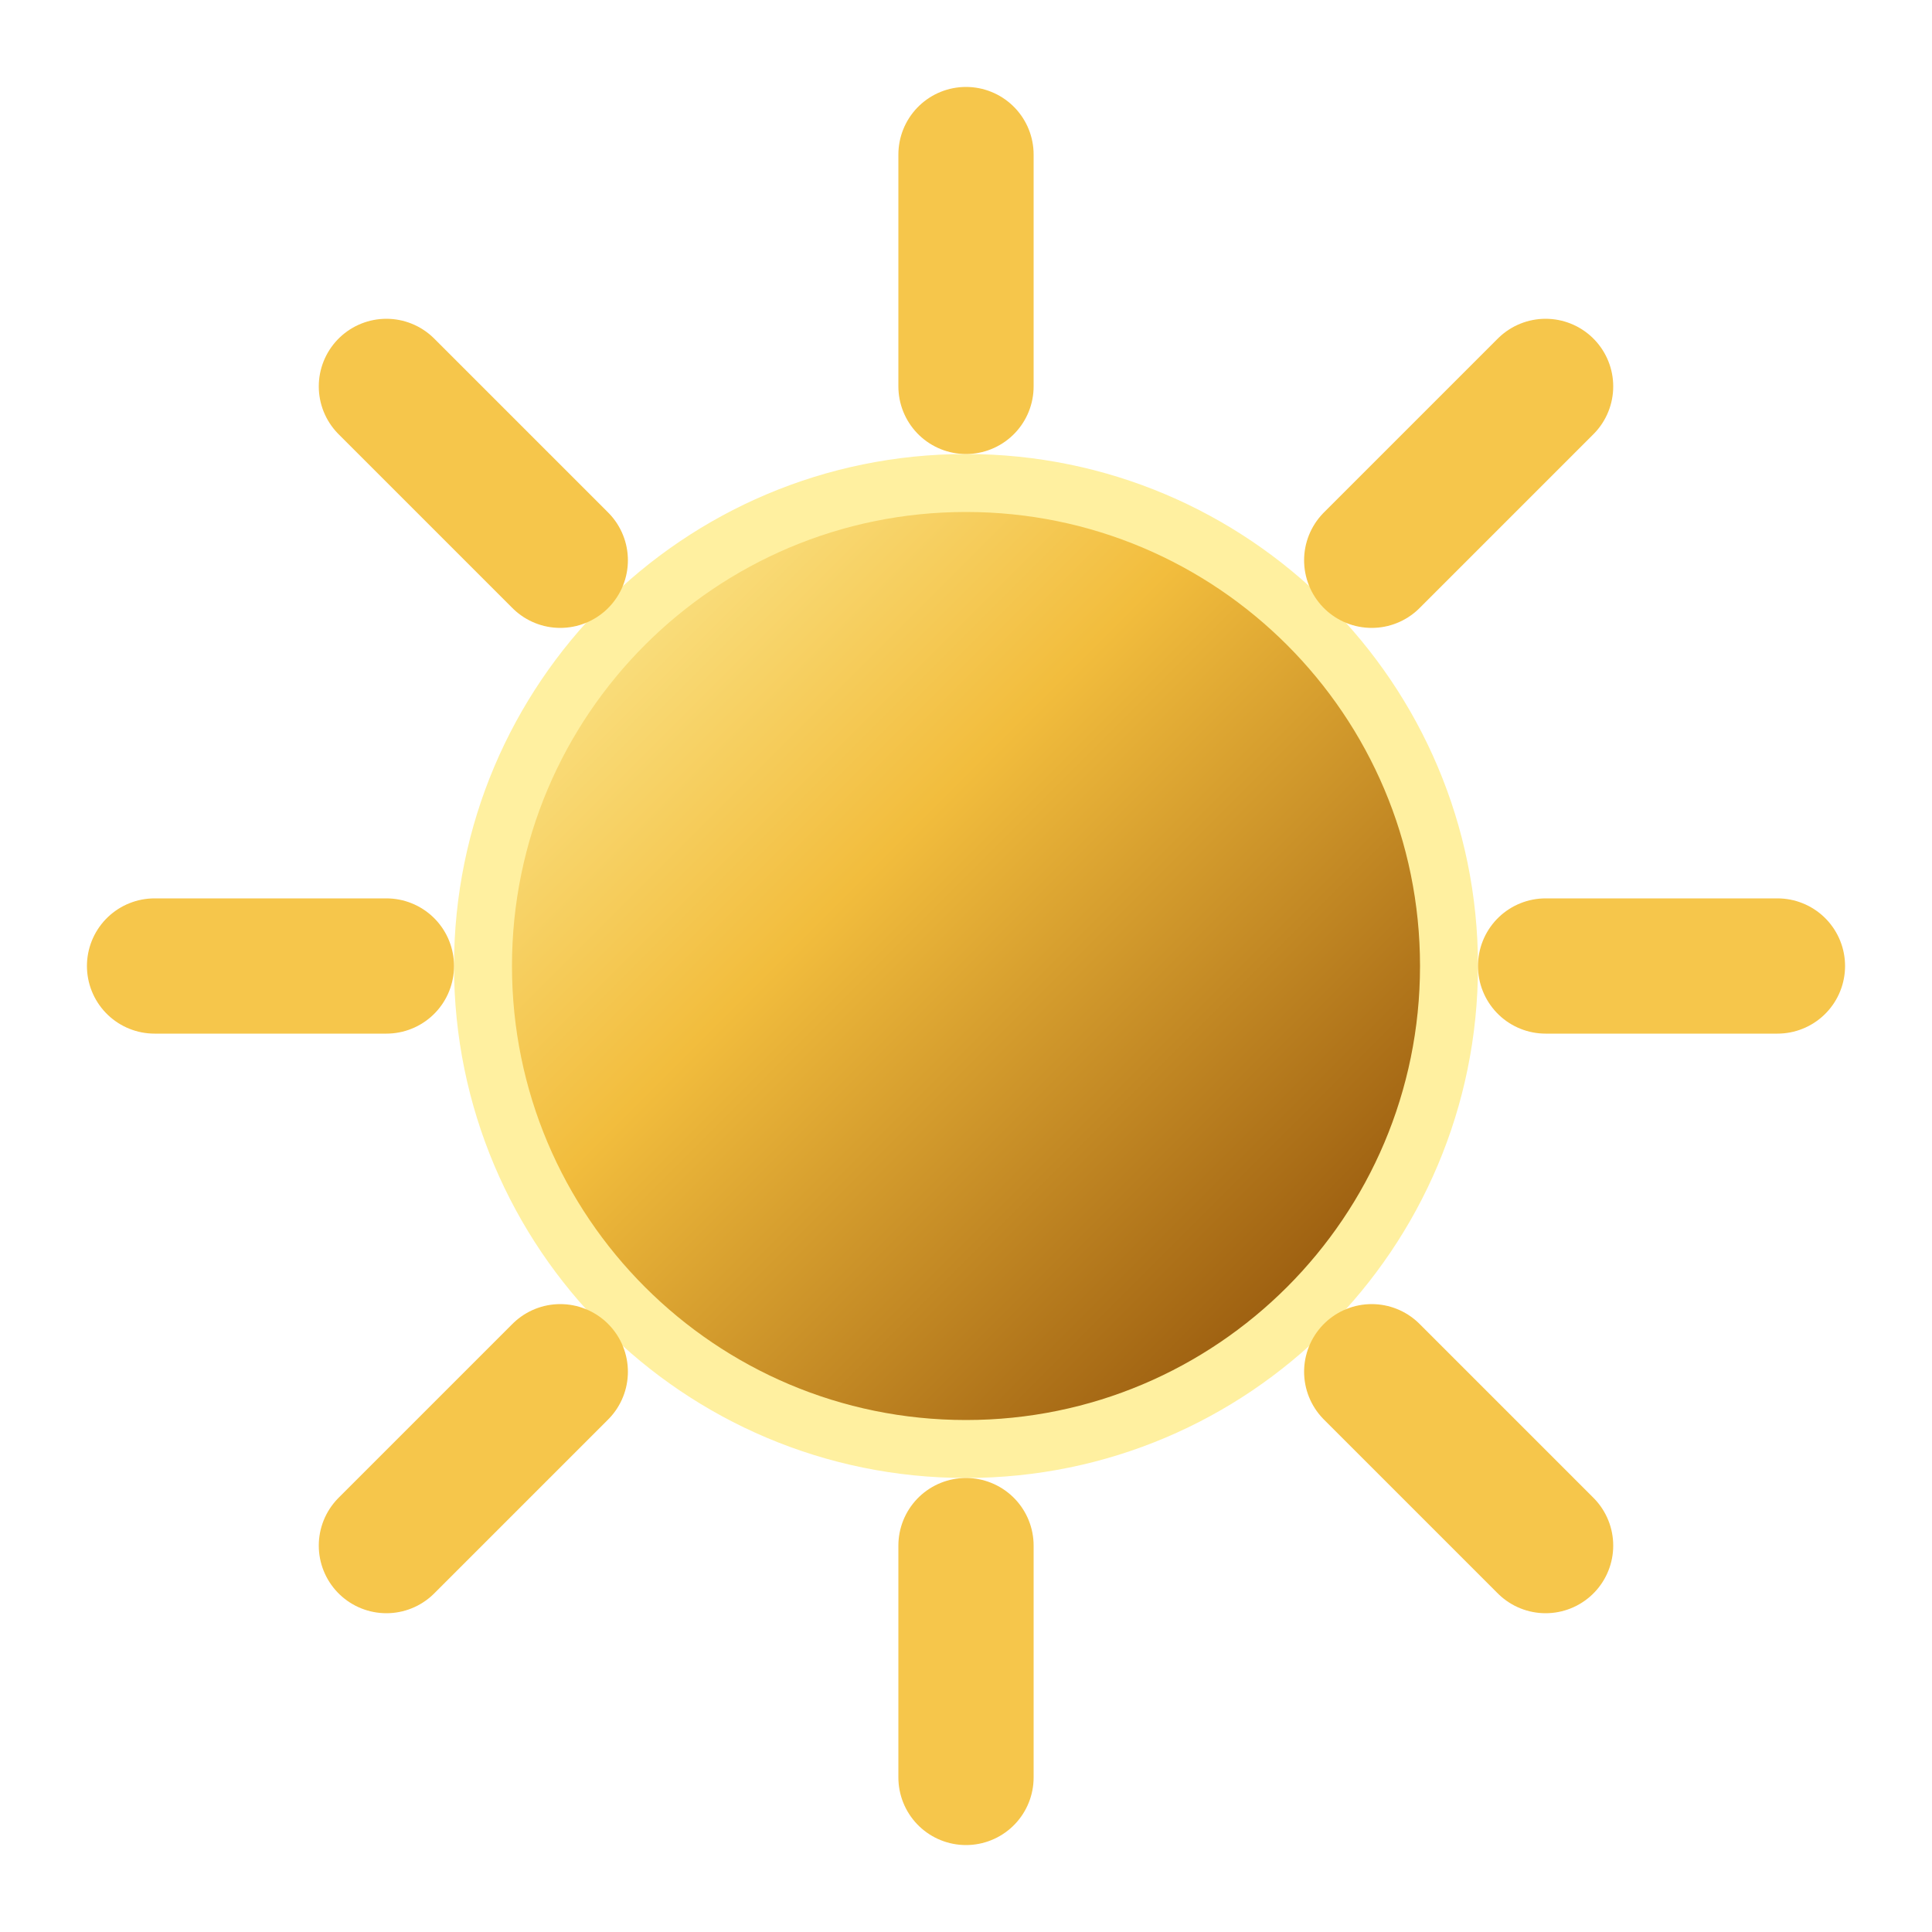
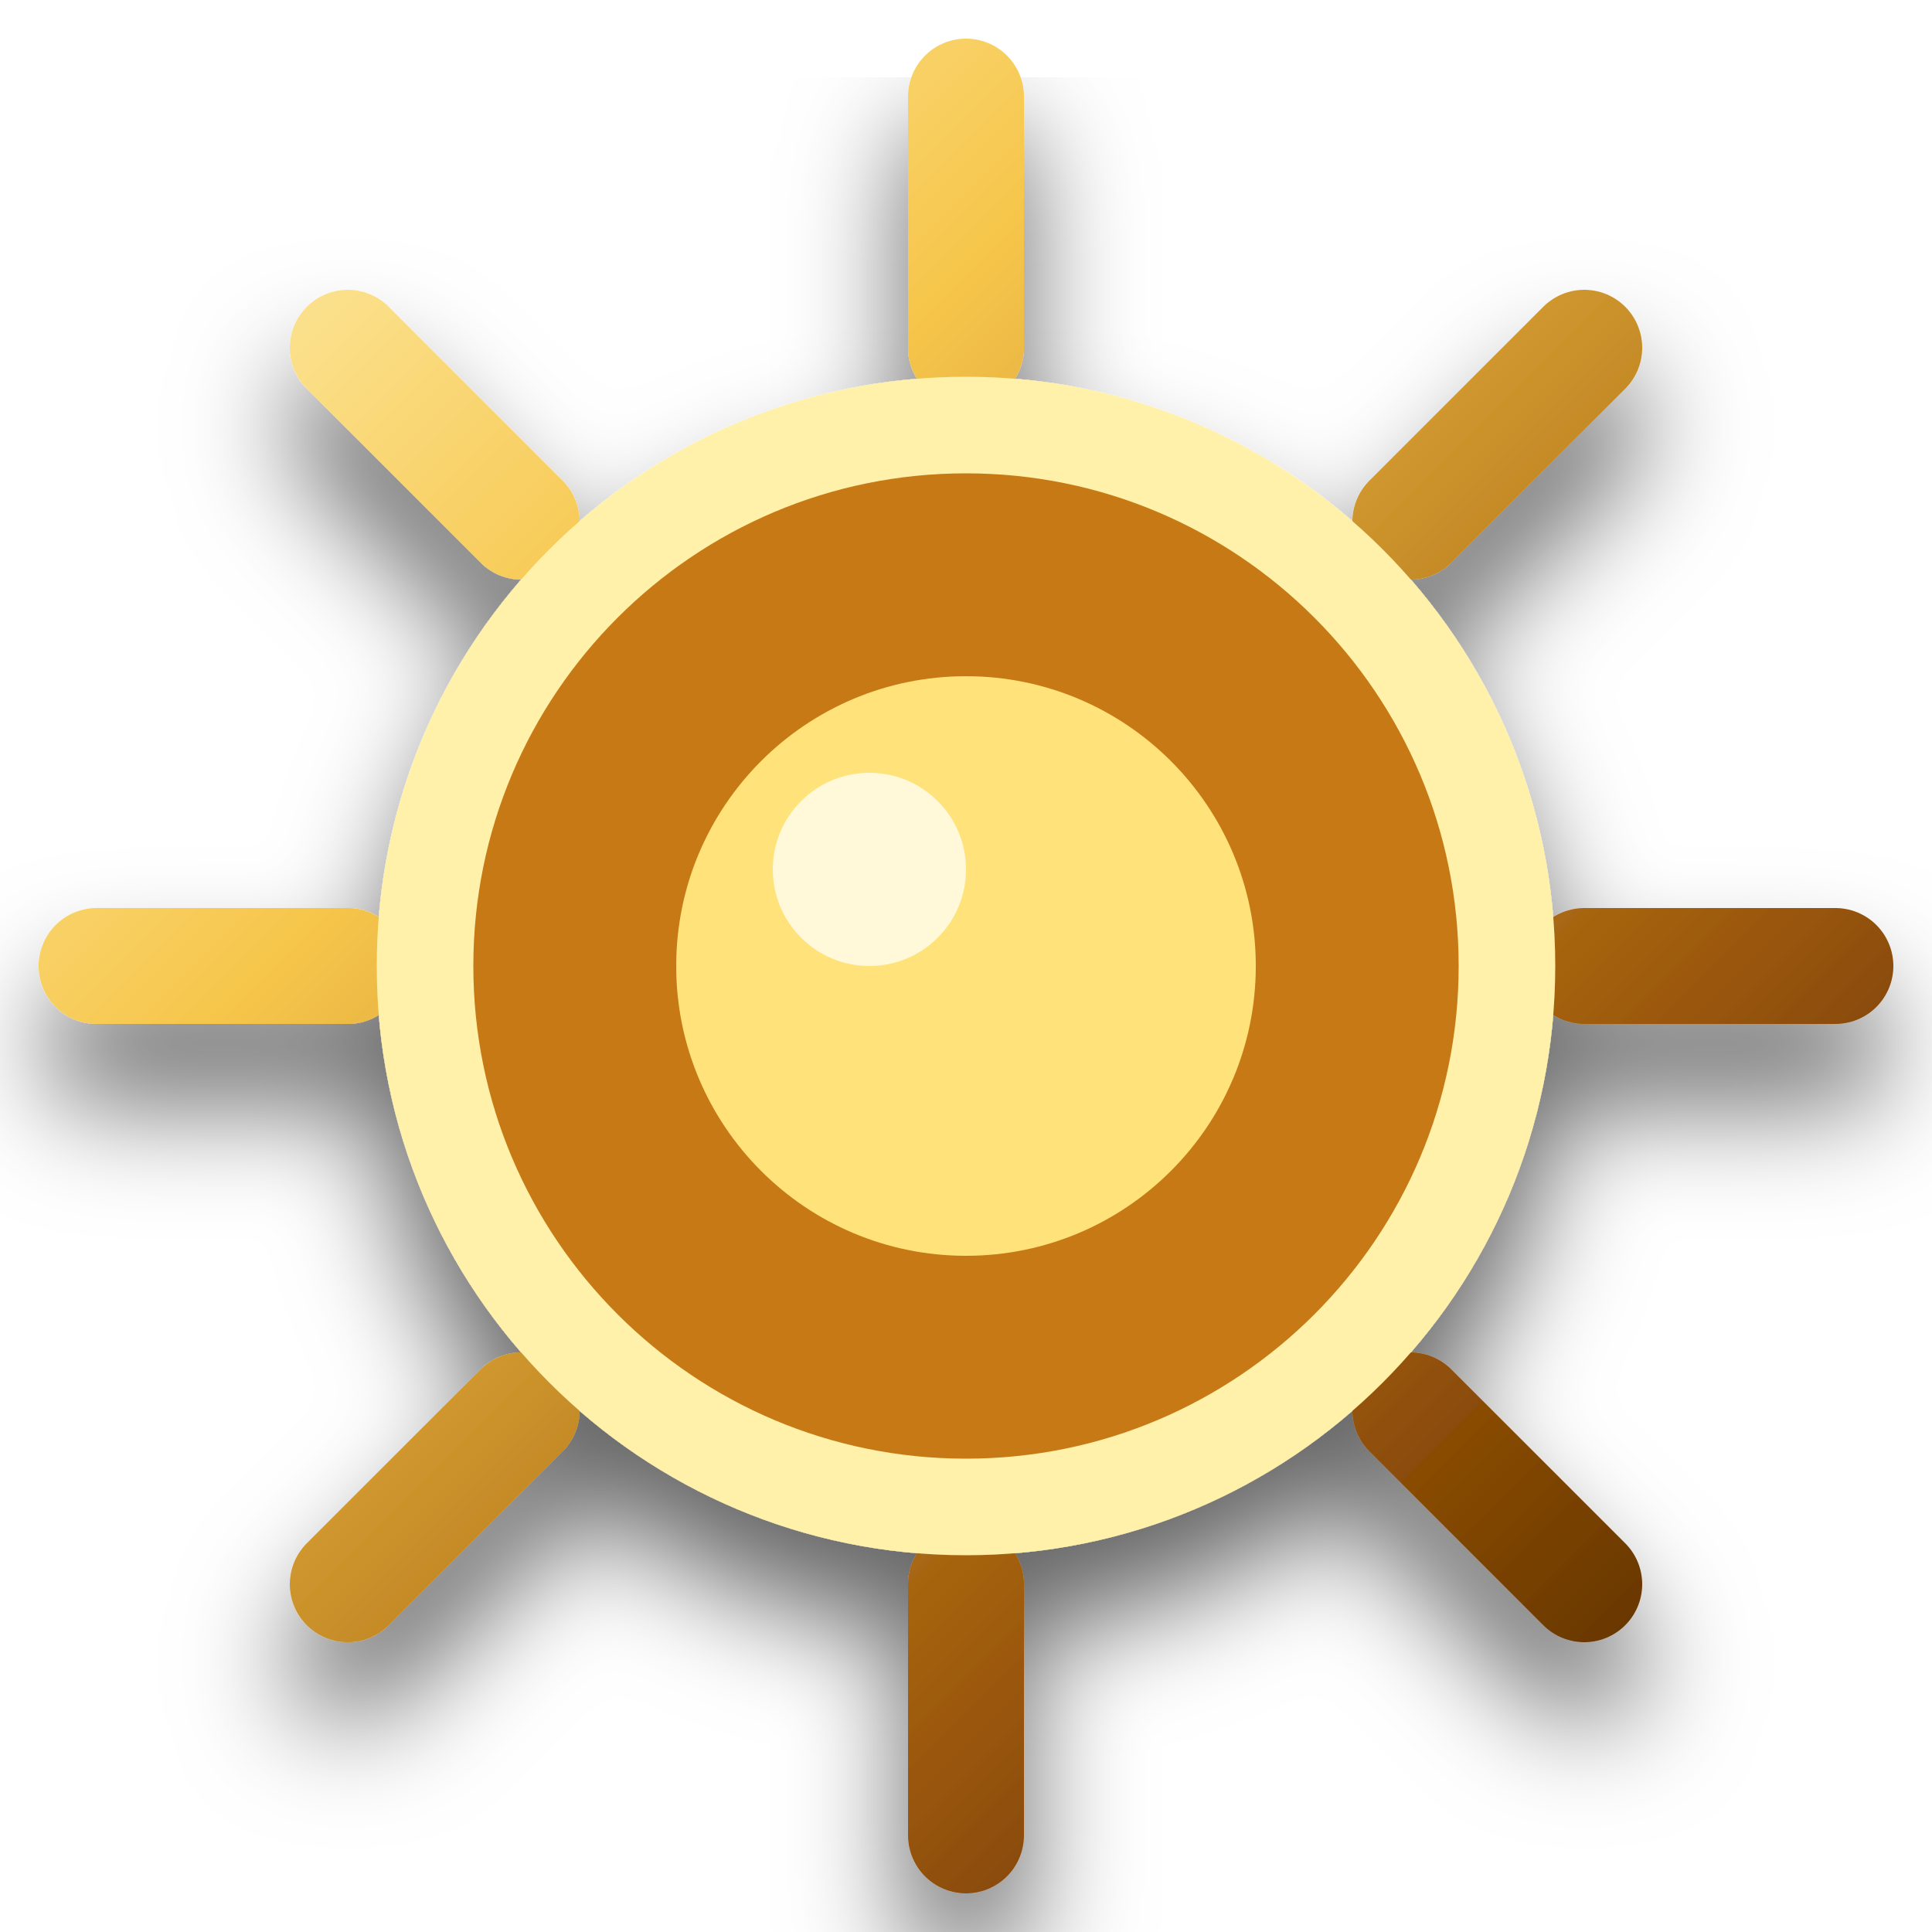
<svg xmlns="http://www.w3.org/2000/svg" viewBox="0 0 100 100">
  <defs>
-     <linearGradient id="g" x1="0" y1="0" x2="1" y2="1">
-       <stop stop-color="#fff3a6" />
-       <stop offset=".4" stop-color="#f2bd3d" />
-       <stop offset="1" stop-color="#7e3d00" />
+     <linearGradient id="gold" x1="0" y1="0" x2="1" y2="1">
+       <stop stop-color="#fff3ba" />
+       <stop offset=".3" stop-color="#f6c64b" />
+       <stop offset=".72" stop-color="#9a5608" />
+       <stop offset="1" stop-color="#432000" />
    </linearGradient>
-     <linearGradient id="b">
-       <stop stop-color="#b8f7ff" />
-       <stop offset=".45" stop-color="#2cb8e6" />
-       <stop offset="1" stop-color="#173c98" />
+     <linearGradient id="blue" x1="0" y1="0" x2="1" y2="1">
+       <stop stop-color="#d7fbff" />
+       <stop offset=".35" stop-color="#2ba7df" />
+       <stop offset=".8" stop-color="#0a3d80" />
+       <stop offset="1" stop-color="#04182f" />
    </linearGradient>
-     <linearGradient id="p">
-       <stop stop-color="#e5a5ff" />
-       <stop offset=".5" stop-color="#7838c7" />
-       <stop offset="1" stop-color="#250b54" />
+     <linearGradient id="gem" x1="0" y1="0" x2="1" y2="1">
+       <stop stop-color="#fff7d5" />
+       <stop offset=".35" stop-color="#f05a39" />
+       <stop offset=".75" stop-color="#8d0c24" />
+       <stop offset="1" stop-color="#3b0712" />
    </linearGradient>
+     <filter id="sh">
+       <feDropShadow dx="0" dy="4" stdDeviation="3" flood-color="#000" flood-opacity=".6" />
+     </filter>
  </defs>
-   <circle cx="50" cy="50" r="25" fill="url(#g)" stroke="#fff0a0" stroke-width="3" />
-   <g stroke="#f6c64b" stroke-width="7" stroke-linecap="round">
-     <path d="M50 8V20M50 80V92M8 50H20M80 50H92M20 20L29 29M71 71L80 80M80 20L71 29M29 71L20 80" />
+   <g filter="url(#sh)">
+     <g stroke="url(#gold)" stroke-width="6" stroke-linecap="round">
+       <path d="M50 5V18M50 82V95M5 50H18M82 50H95M18 18L27 27M73 73L82 82M82 18L73 27M27 73L18 82" />
+     </g>
+     <circle cx="50" cy="50" r="28" fill="#c77913" stroke="#fff0aa" stroke-width="5" />
+     <circle cx="50" cy="50" r="15" fill="#ffe27a" />
+     <circle cx="45" cy="45" r="5" fill="#fff9d9" />
  </g>
</svg>
